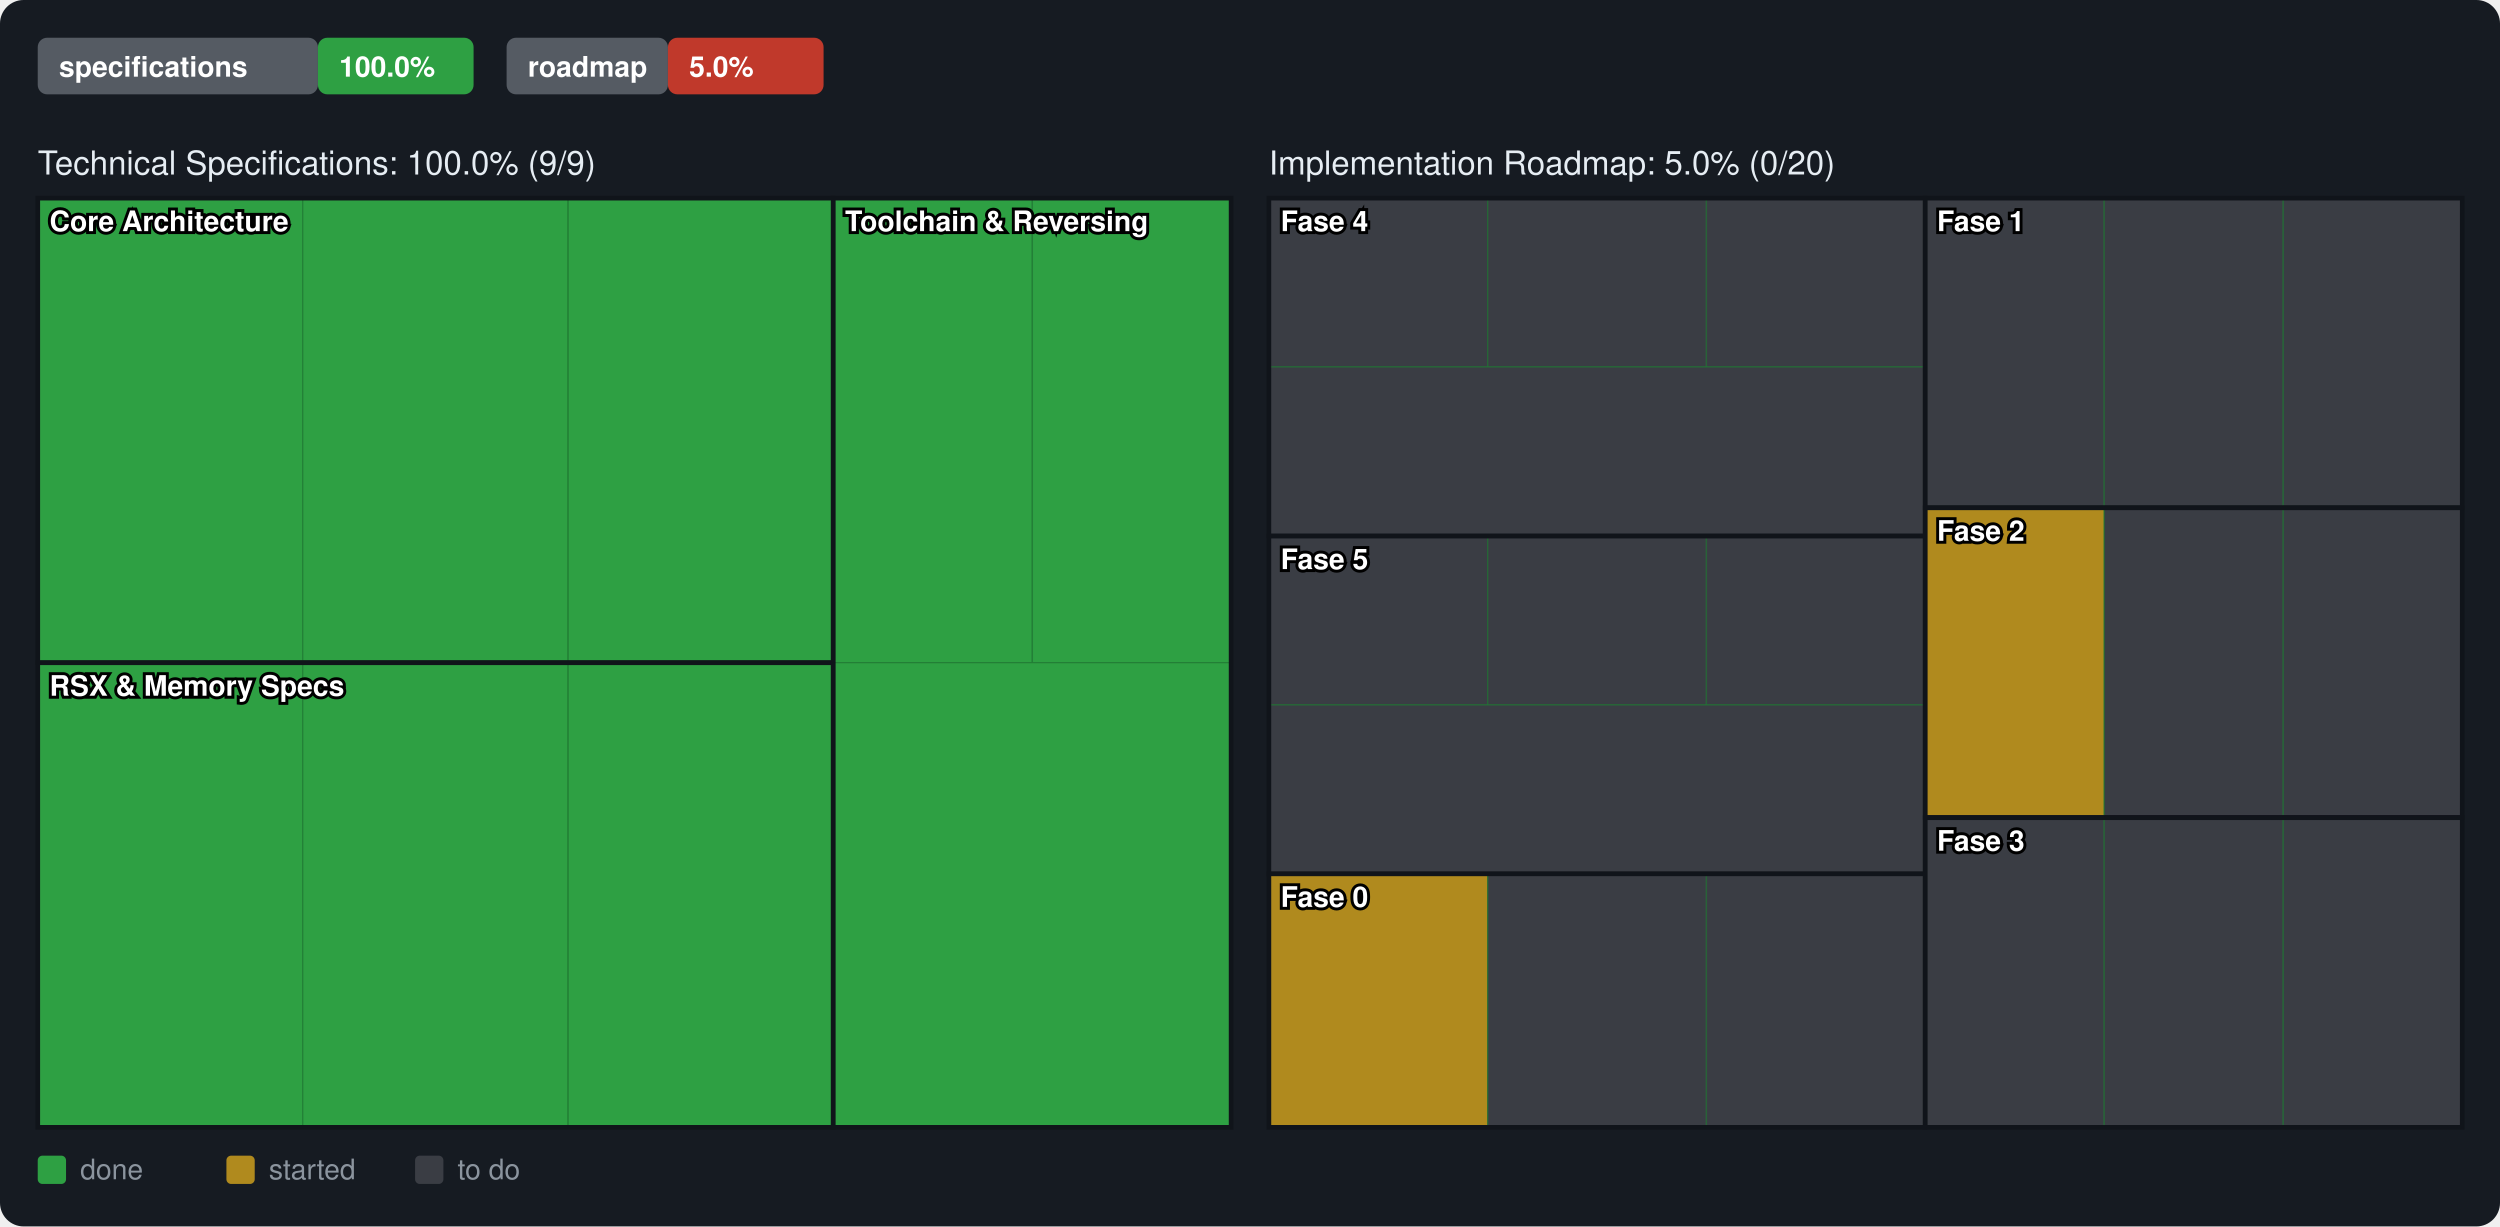
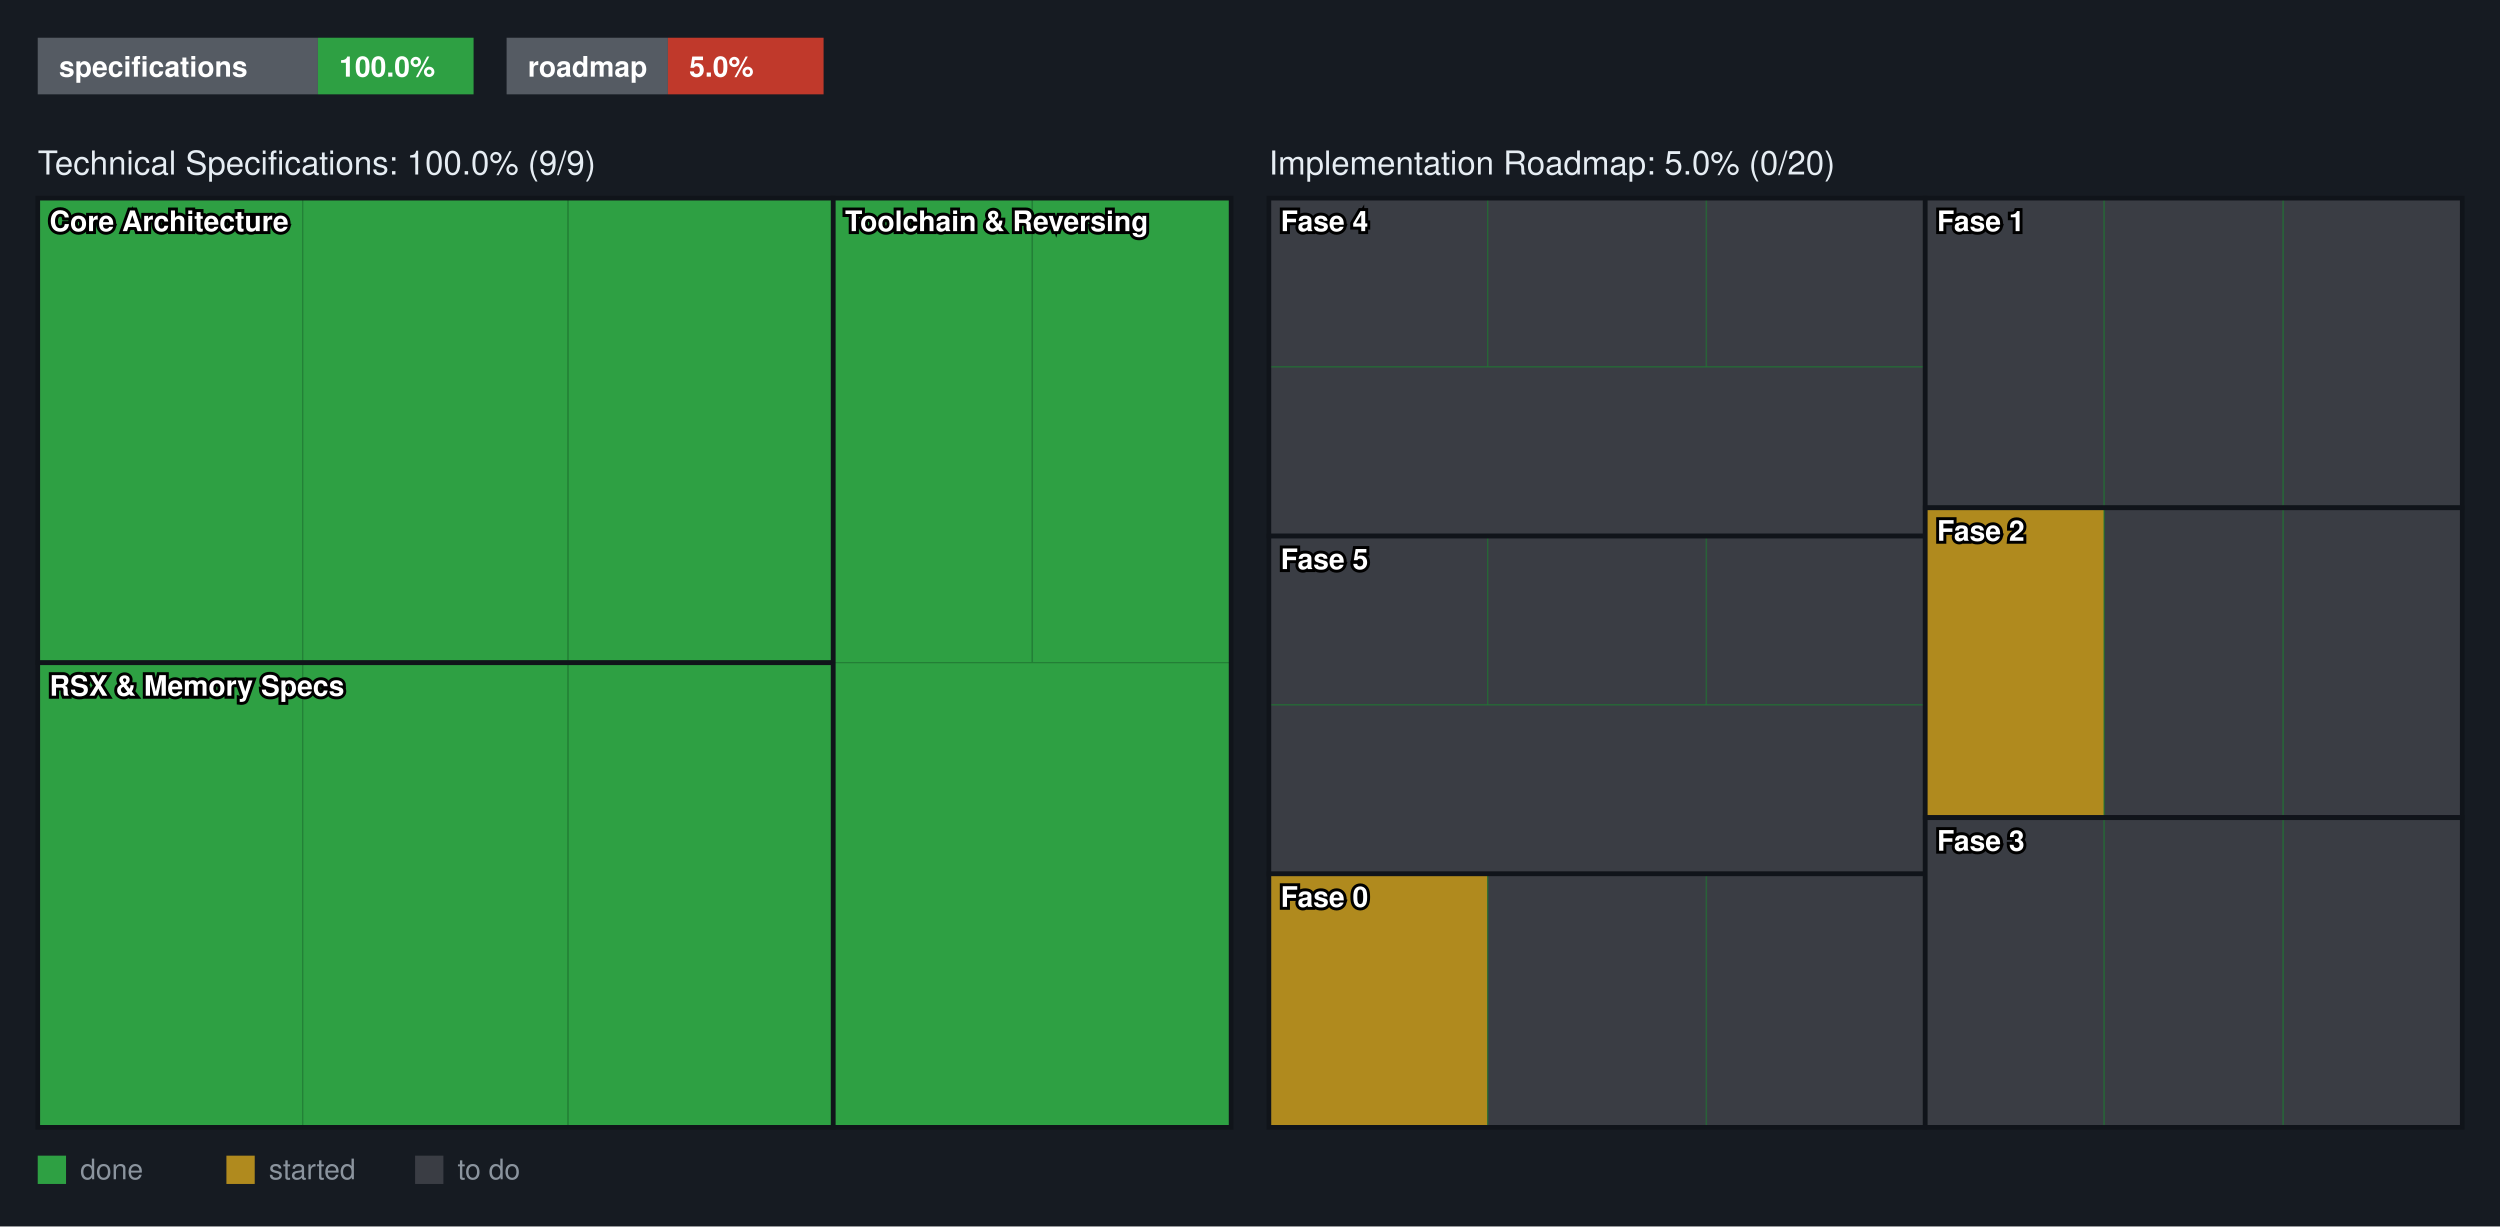
<svg xmlns="http://www.w3.org/2000/svg" viewBox="0 0 1060.0 520.0" width="1060.0" height="520.0" font-family="-apple-system,BlinkMacSystemFont,Segoe UI,Helvetica,Arial,sans-serif">
-   <rect width="1060.0" height="520.0" rx="10" fill="#161b22" />
-   <rect x="16.0" y="16" width="118.8" height="24" rx="4" fill="#555b63" />
-   <rect x="134.8" y="16" width="66.0" height="24" rx="4" fill="#2ea043" />
+   <rect width="1060.0" height="520.0" fill="#161b22" />
+   <rect x="16.0" y="16" width="118.8" height="24" fill="#555b63" />
+   <rect x="134.8" y="16" width="66.0" height="24" fill="#2ea043" />
  <text x="25.0" y="32.5" font-size="12" font-weight="600" fill="#fff">specifications</text>
  <text x="143.8" y="32.5" font-size="12" font-weight="600" fill="#fff">100.0%</text>
-   <rect x="214.8" y="16" width="68.4" height="24" rx="4" fill="#555b63" />
-   <rect x="283.2" y="16" width="66.0" height="24" rx="4" fill="#c0392b" />
+   <rect x="214.8" y="16" width="68.4" height="24" fill="#555b63" />
+   <rect x="283.2" y="16" width="66.0" height="24" fill="#c0392b" />
  <text x="223.8" y="32.5" font-size="12" font-weight="600" fill="#fff">roadmap</text>
  <text x="292.2" y="32.5" font-size="12" font-weight="600" fill="#fff">5.0%</text>
  <text x="16.0" y="74.0" font-size="14" font-weight="500" fill="#e6edf3">Technical Specifications: 100.0% (9/9)</text>
  <rect x="16.0" y="84.0" width="112.4" height="197.0" fill="#2ea043" stroke="#1f7a33" stroke-opacity=".55" stroke-width=".6" />
  <rect x="128.4" y="84.0" width="112.4" height="197.0" fill="#2ea043" stroke="#1f7a33" stroke-opacity=".55" stroke-width=".6" />
  <rect x="240.9" y="84.0" width="112.4" height="197.0" fill="#2ea043" stroke="#1f7a33" stroke-opacity=".55" stroke-width=".6" />
  <rect x="16.0" y="84.0" width="337.3" height="197.0" fill="none" stroke="#10141a" stroke-width="2" />
  <text x="21.0" y="98.0" font-size="12" font-weight="600" fill="#fff" stroke="#000" stroke-width="2.5" paint-order="stroke">Core Architecture</text>
  <rect x="16.0" y="281.0" width="112.4" height="197.0" fill="#2ea043" stroke="#1f7a33" stroke-opacity=".55" stroke-width=".6" />
  <rect x="128.4" y="281.0" width="112.4" height="197.0" fill="#2ea043" stroke="#1f7a33" stroke-opacity=".55" stroke-width=".6" />
  <rect x="240.9" y="281.0" width="112.4" height="197.0" fill="#2ea043" stroke="#1f7a33" stroke-opacity=".55" stroke-width=".6" />
  <rect x="16.0" y="281.0" width="337.3" height="197.0" fill="none" stroke="#10141a" stroke-width="2" />
  <text x="21.0" y="295.0" font-size="12" font-weight="600" fill="#fff" stroke="#000" stroke-width="2.5" paint-order="stroke">RSX &amp; Memory Specs</text>
  <rect x="353.3" y="84.0" width="84.3" height="197.0" fill="#2ea043" stroke="#1f7a33" stroke-opacity=".55" stroke-width=".6" />
  <rect x="437.7" y="84.0" width="84.3" height="197.0" fill="#2ea043" stroke="#1f7a33" stroke-opacity=".55" stroke-width=".6" />
  <rect x="353.3" y="281.0" width="168.7" height="197.0" fill="#2ea043" stroke="#1f7a33" stroke-opacity=".55" stroke-width=".6" />
  <rect x="353.3" y="84.0" width="168.7" height="394.0" fill="none" stroke="#10141a" stroke-width="2" />
  <text x="358.3" y="98.0" font-size="12" font-weight="600" fill="#fff" stroke="#000" stroke-width="2.5" paint-order="stroke">Toolchain &amp; Reversing</text>
  <text x="538.0" y="74.0" font-size="14" font-weight="500" fill="#e6edf3">Implementation Roadmap: 5.0% (0/20)</text>
  <rect x="538.0" y="84.0" width="92.8" height="71.6" fill="#3a3d44" stroke="#1f7a33" stroke-opacity=".55" stroke-width=".6" />
  <rect x="630.8" y="84.0" width="92.8" height="71.6" fill="#3a3d44" stroke="#1f7a33" stroke-opacity=".55" stroke-width=".6" />
  <rect x="723.5" y="84.0" width="92.8" height="71.6" fill="#3a3d44" stroke="#1f7a33" stroke-opacity=".55" stroke-width=".6" />
  <rect x="538.0" y="155.6" width="278.3" height="71.6" fill="#3a3d44" stroke="#1f7a33" stroke-opacity=".55" stroke-width=".6" />
  <rect x="538.0" y="84.0" width="278.3" height="143.3" fill="none" stroke="#10141a" stroke-width="2" />
  <text x="543.0" y="98.0" font-size="12" font-weight="600" fill="#fff" stroke="#000" stroke-width="2.5" paint-order="stroke">Fase 4</text>
  <rect x="538.0" y="227.3" width="92.8" height="71.6" fill="#3a3d44" stroke="#1f7a33" stroke-opacity=".55" stroke-width=".6" />
  <rect x="630.8" y="227.3" width="92.8" height="71.6" fill="#3a3d44" stroke="#1f7a33" stroke-opacity=".55" stroke-width=".6" />
  <rect x="723.5" y="227.3" width="92.8" height="71.6" fill="#3a3d44" stroke="#1f7a33" stroke-opacity=".55" stroke-width=".6" />
  <rect x="538.0" y="298.9" width="278.3" height="71.6" fill="#3a3d44" stroke="#1f7a33" stroke-opacity=".55" stroke-width=".6" />
  <rect x="538.0" y="227.3" width="278.3" height="143.3" fill="none" stroke="#10141a" stroke-width="2" />
  <text x="543.0" y="241.3" font-size="12" font-weight="600" fill="#fff" stroke="#000" stroke-width="2.5" paint-order="stroke">Fase 5</text>
  <rect x="538.0" y="370.5" width="92.8" height="107.5" fill="#b08a1e" stroke="#1f7a33" stroke-opacity=".55" stroke-width=".6" />
  <rect x="630.8" y="370.5" width="92.8" height="107.5" fill="#3a3d44" stroke="#1f7a33" stroke-opacity=".55" stroke-width=".6" />
  <rect x="723.5" y="370.5" width="92.8" height="107.5" fill="#3a3d44" stroke="#1f7a33" stroke-opacity=".55" stroke-width=".6" />
  <rect x="538.0" y="370.5" width="278.3" height="107.5" fill="none" stroke="#10141a" stroke-width="2" />
  <text x="543.0" y="384.5" font-size="12" font-weight="600" fill="#fff" stroke="#000" stroke-width="2.5" paint-order="stroke">Fase 0</text>
  <rect x="816.3" y="84.0" width="75.9" height="131.3" fill="#3a3d44" stroke="#1f7a33" stroke-opacity=".55" stroke-width=".6" />
  <rect x="892.2" y="84.0" width="75.9" height="131.3" fill="#3a3d44" stroke="#1f7a33" stroke-opacity=".55" stroke-width=".6" />
  <rect x="968.1" y="84.0" width="75.9" height="131.3" fill="#3a3d44" stroke="#1f7a33" stroke-opacity=".55" stroke-width=".6" />
  <rect x="816.3" y="84.0" width="227.7" height="131.3" fill="none" stroke="#10141a" stroke-width="2" />
  <text x="821.3" y="98.0" font-size="12" font-weight="600" fill="#fff" stroke="#000" stroke-width="2.5" paint-order="stroke">Fase 1</text>
  <rect x="816.3" y="215.3" width="75.9" height="131.3" fill="#b08a1e" stroke="#1f7a33" stroke-opacity=".55" stroke-width=".6" />
  <rect x="892.2" y="215.3" width="75.9" height="131.3" fill="#3a3d44" stroke="#1f7a33" stroke-opacity=".55" stroke-width=".6" />
  <rect x="968.1" y="215.3" width="75.9" height="131.3" fill="#3a3d44" stroke="#1f7a33" stroke-opacity=".55" stroke-width=".6" />
  <rect x="816.3" y="215.3" width="227.7" height="131.3" fill="none" stroke="#10141a" stroke-width="2" />
  <text x="821.3" y="229.3" font-size="12" font-weight="600" fill="#fff" stroke="#000" stroke-width="2.5" paint-order="stroke">Fase 2</text>
  <rect x="816.3" y="346.7" width="75.9" height="131.3" fill="#3a3d44" stroke="#1f7a33" stroke-opacity=".55" stroke-width=".6" />
  <rect x="892.2" y="346.7" width="75.9" height="131.3" fill="#3a3d44" stroke="#1f7a33" stroke-opacity=".55" stroke-width=".6" />
  <rect x="968.1" y="346.7" width="75.9" height="131.3" fill="#3a3d44" stroke="#1f7a33" stroke-opacity=".55" stroke-width=".6" />
  <rect x="816.3" y="346.7" width="227.7" height="131.3" fill="none" stroke="#10141a" stroke-width="2" />
  <text x="821.3" y="360.7" font-size="12" font-weight="600" fill="#fff" stroke="#000" stroke-width="2.5" paint-order="stroke">Fase 3</text>
-   <rect x="16.0" y="490.0" width="12" height="12" rx="2" fill="#2ea043" />
+   <rect x="16.0" y="490.0" width="12" height="12" fill="#2ea043" />
  <text x="34.0" y="500.0" font-size="12" fill="#8b949e">done</text>
-   <rect x="96.0" y="490.0" width="12" height="12" rx="2" fill="#b08a1e" />
+   <rect x="96.0" y="490.0" width="12" height="12" fill="#b08a1e" />
  <text x="114.0" y="500.0" font-size="12" fill="#8b949e">started</text>
-   <rect x="176.0" y="490.0" width="12" height="12" rx="2" fill="#3a3d44" />
+   <rect x="176.0" y="490.0" width="12" height="12" fill="#3a3d44" />
  <text x="194.0" y="500.0" font-size="12" fill="#8b949e">to do</text>
</svg>
